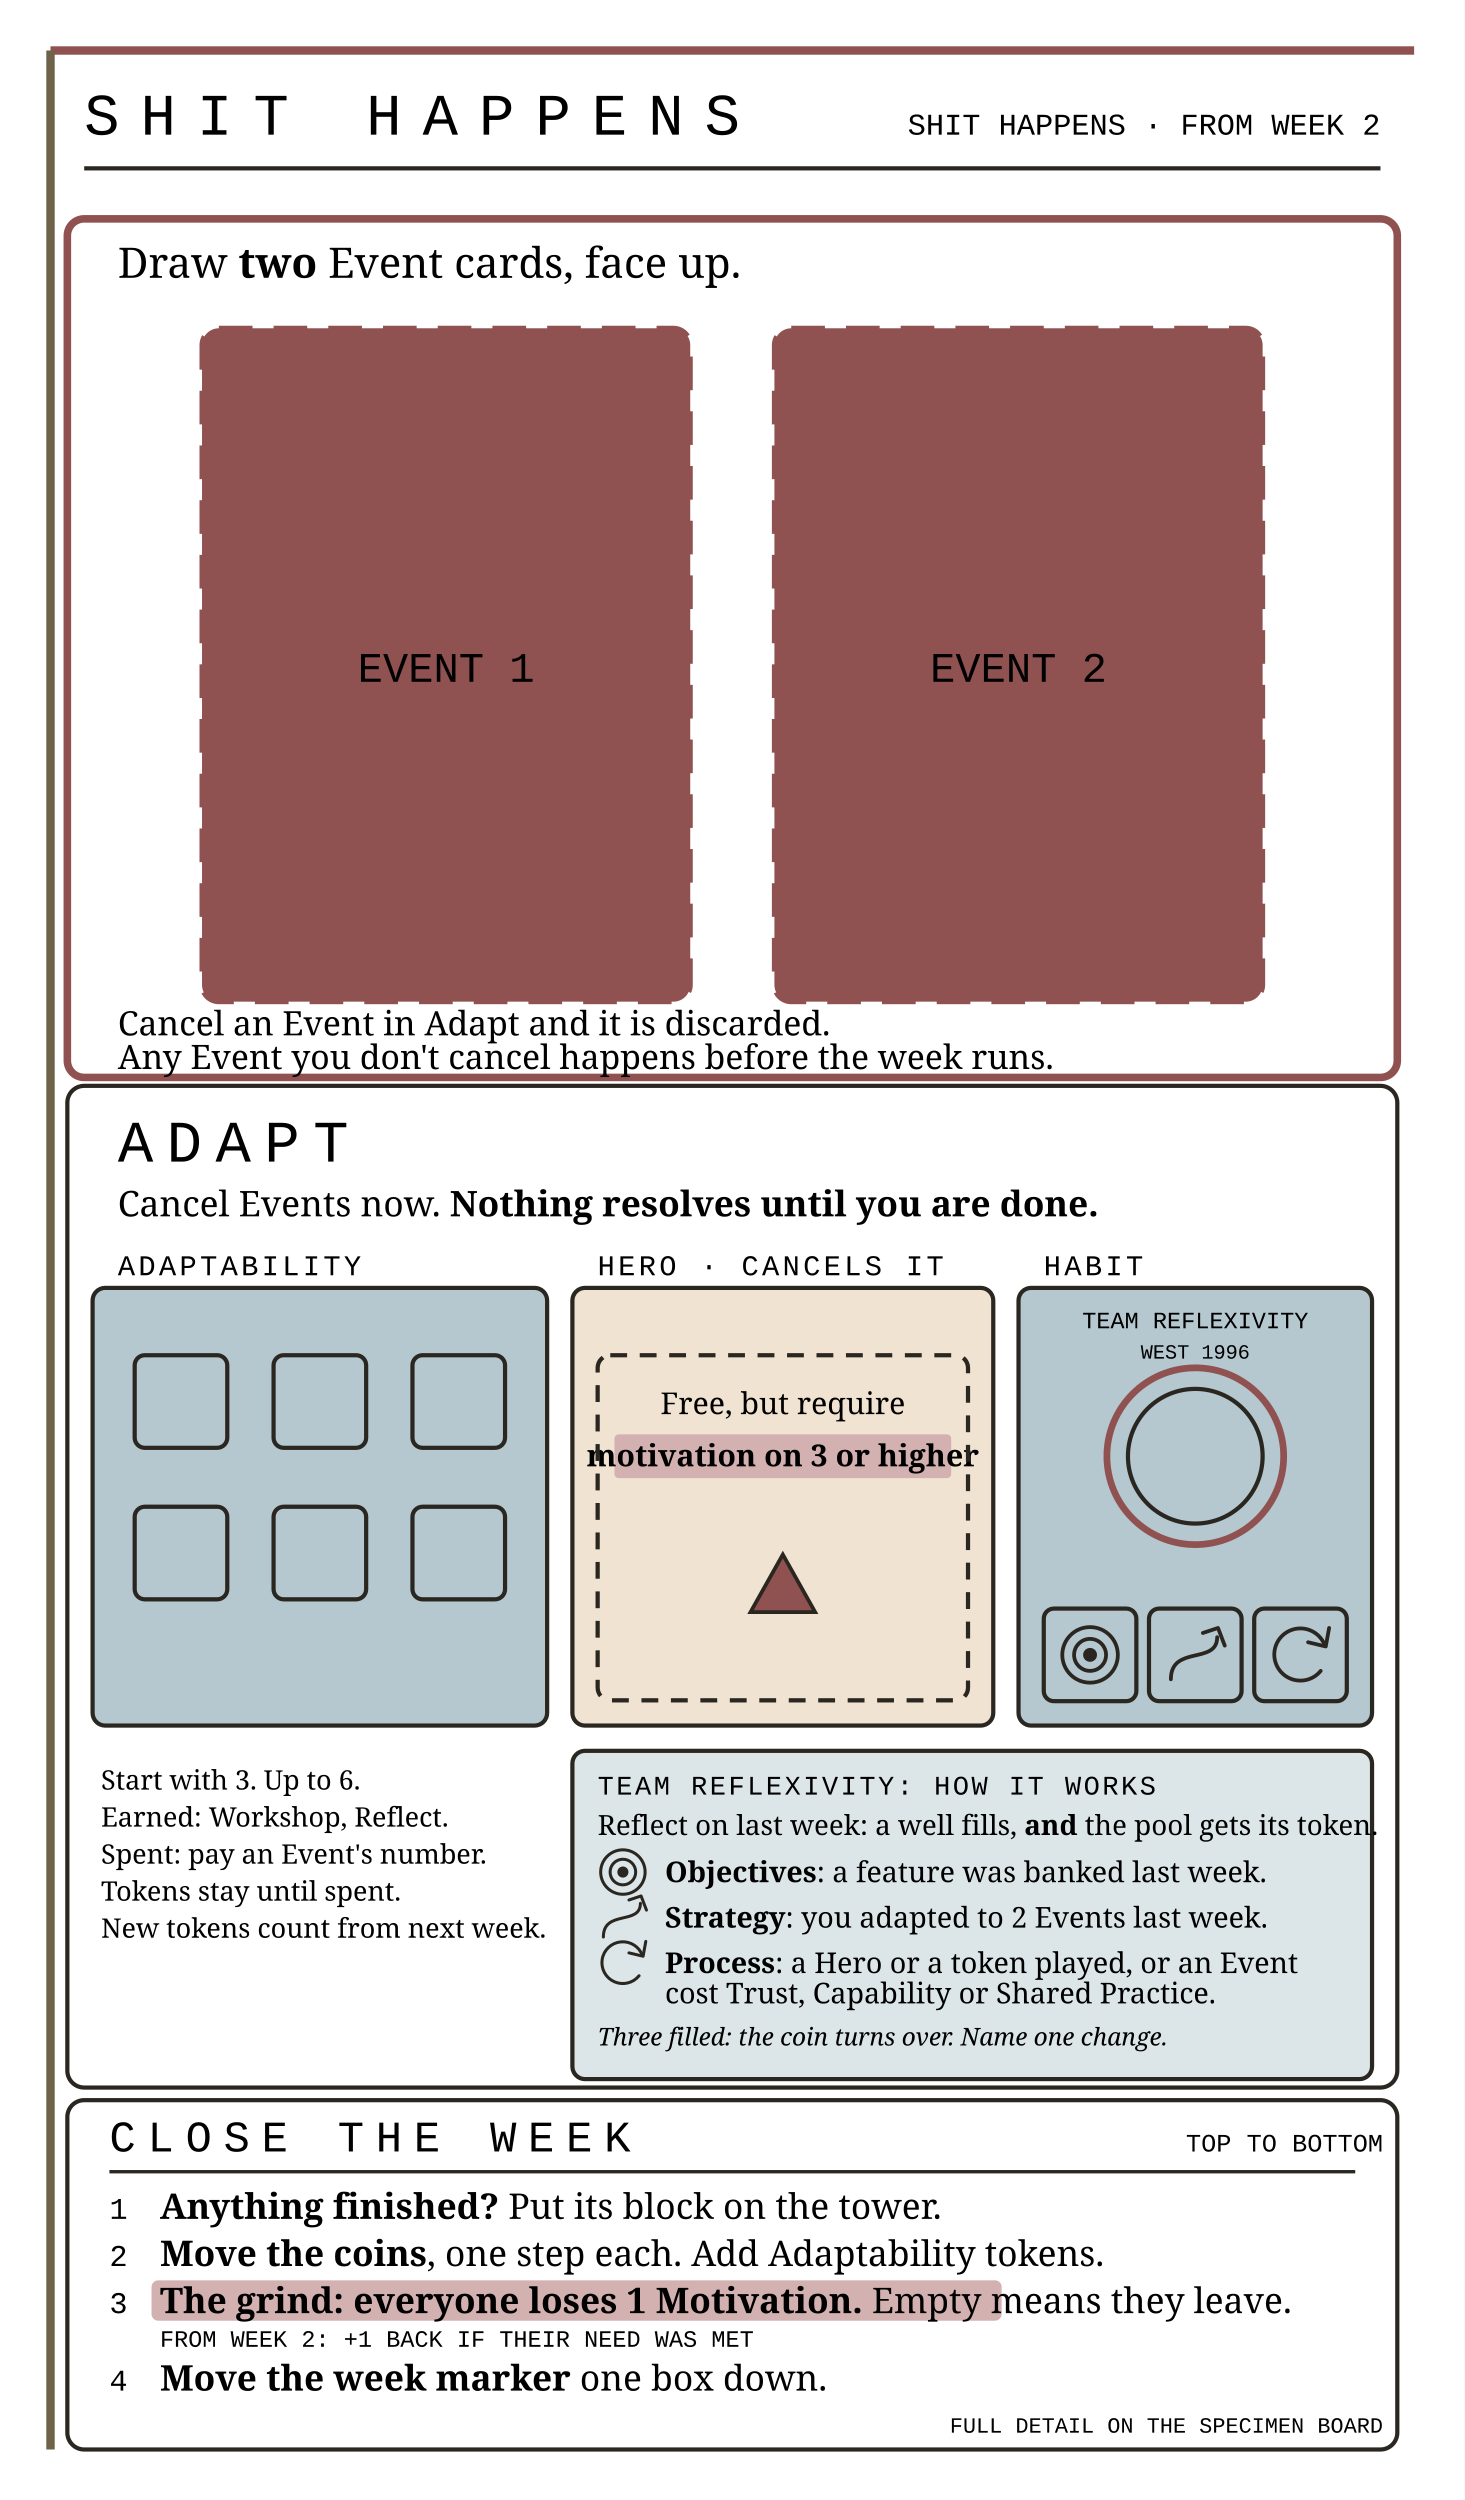
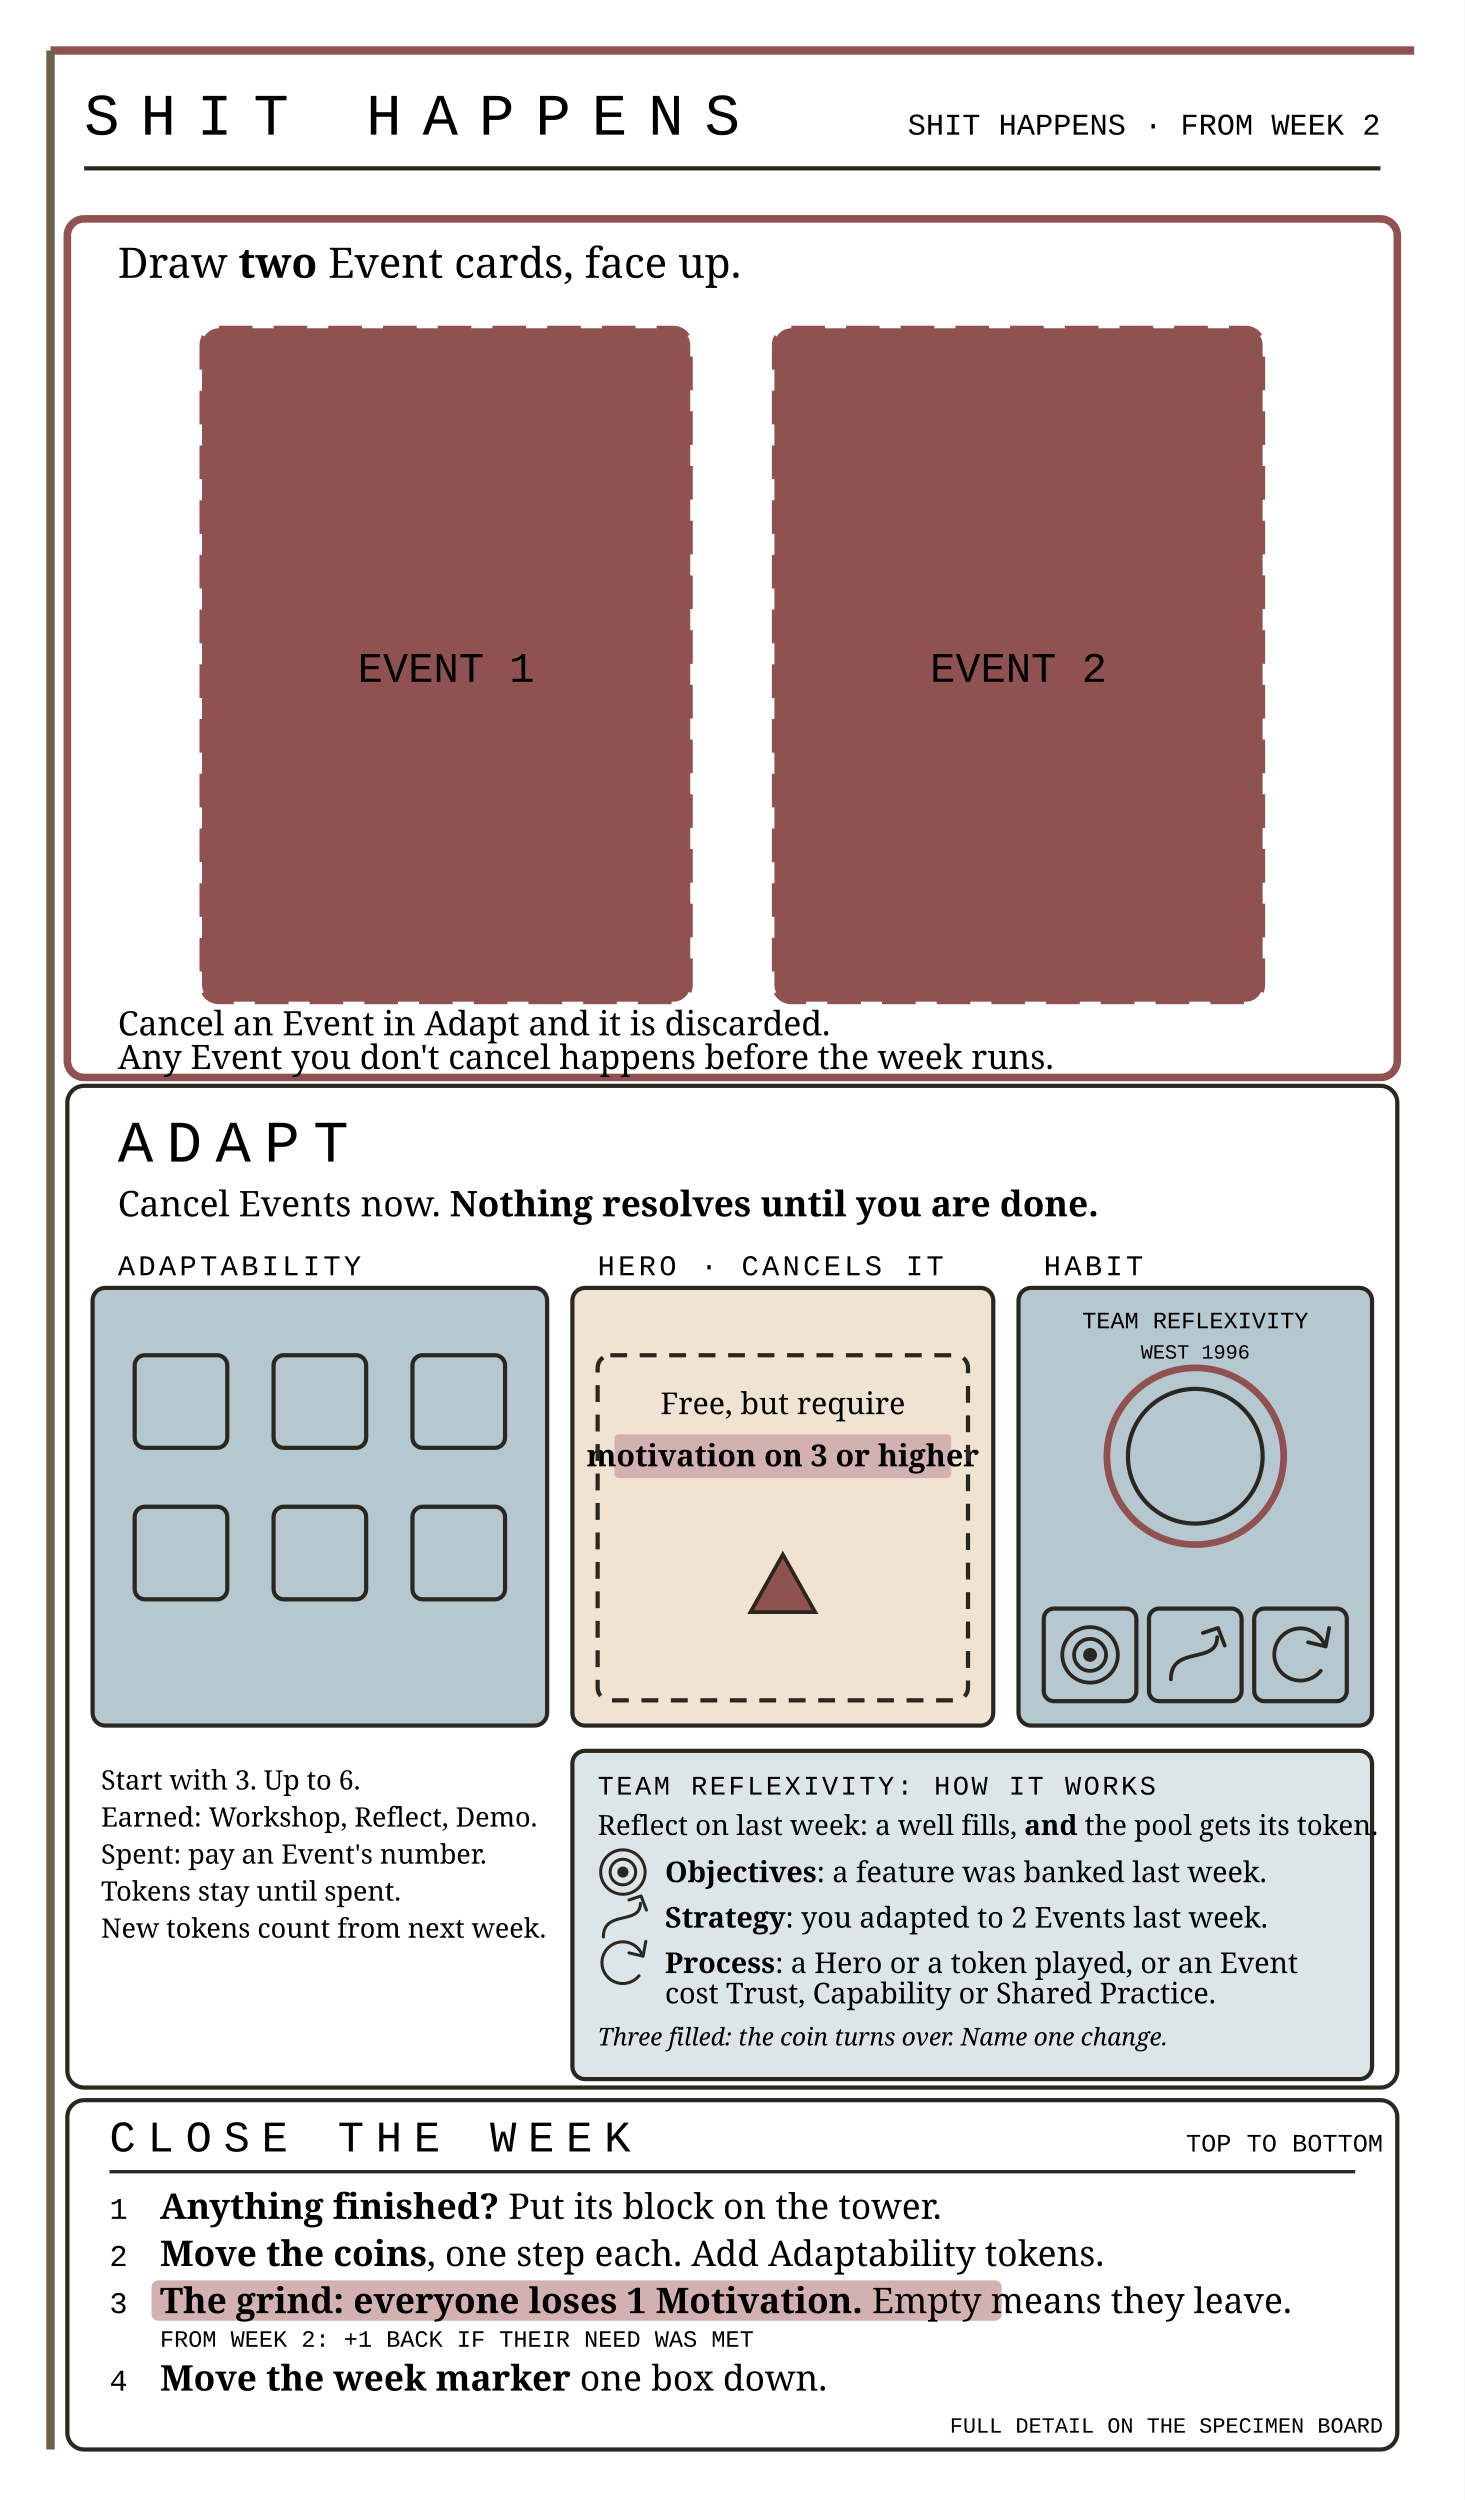
<svg xmlns="http://www.w3.org/2000/svg" width="174mm" height="297mm" viewBox="0 0 174 297">
  <style>
  .s { font-family:"EB Garamond",Garamond,Georgia,serif; fill:#000000; }
  .m { font-family:"IBM Plex Mono","Courier New",monospace; fill:#000000; }
  .r { stroke:#2A2620; stroke-width:.5; fill:none; }
  .w { fill:none; stroke:#2A2620; stroke-width:.5; }
  .h { fill:none; stroke:#2A2620; stroke-width:.4; }
  .slot { fill:none; stroke:#2A2620; stroke-width:.6; stroke-dasharray:4 2.5; }
  .q { fill:#000000; }
  .sy { fill:none; stroke:#2A2620; stroke-width:.45; stroke-linecap:round; stroke-linejoin:round; }
</style>
  <defs>
    <g id="sym-obj" class="sy">
      <circle r="3.3" />
      <circle r="1.9" />
      <circle r=".6" fill="#2A2620" />
    </g>
    <g id="sym-strat" class="sy">
      <path d="M-2.9,2.9 C-2.9,-1.2 2.6,1.2 2.6,-2.1" />
      <path d="M0.9,-2.6 L2.7,-3.2 L3.5,-1.1" />
    </g>
    <g id="sym-proc" class="sy">
      <path d="M2.9,-1.1 A3.1,3.1 0 1 0 2.4,1.9" />
      <path d="M0.9,-1.5 L3.0,-1.0 L3.4,-3.2" />
    </g>
  </defs>
  <rect width="174" height="297" fill="#FFFFFF" />
  <text x="10" y="16" class="m" font-size="7" letter-spacing="2.5">SHIT HAPPENS</text>
  <text x="164" y="16" class="m q" font-size="3.6" text-anchor="end">SHIT HAPPENS · FROM WEEK 2</text>
  <line x1="10" y1="20" x2="164" y2="20" class="r" />
  <rect x="8" y="26" width="158" height="102" rx="2" class="r" style="stroke:#905151;stroke-width:.9" />
  <text x="14" y="33" class="s" font-size="5">Draw <tspan font-weight="bold">two</tspan> Event cards, face up.</text>
  <rect x="24" y="39" width="58" height="80" rx="2" class="slot" style="stroke:#905151;fill:#905151" />
  <text x="53" y="81" class="m" font-size="5" text-anchor="middle" fill="#FFFFFF">EVENT 1</text>
  <rect x="92" y="39" width="58" height="80" rx="2" class="slot" style="stroke:#905151;fill:#905151" />
  <text x="121" y="81" class="m" font-size="5" text-anchor="middle" fill="#FFFFFF">EVENT 2</text>
  <text x="14" y="123" class="s" font-size="4">Cancel an Event in Adapt and it is discarded.</text>
  <text x="14" y="127" class="s" font-size="4">Any Event you don't cancel happens before the week runs.</text>
  <rect x="8" y="129" width="158" height="119" rx="2" class="r" />
  <text x="14" y="138" class="m" font-size="7" letter-spacing="1.6">ADAPT</text>
  <text x="14" y="144.5" class="s" font-size="4.2">Cancel Events now. <tspan font-weight="bold">Nothing resolves until you are done.</tspan>
  </text>
  <g id="pool">
    <text x="14" y="151.5" class="m q" font-size="3.4" letter-spacing=".4">ADAPTABILITY</text>
    <rect x="11" y="153" width="54" height="52" rx="1.5" fill="#B5C7CF" />
    <rect x="11" y="153" width="54" height="52" rx="1.5" class="w" />
    <rect x="16" y="161" width="11" height="11" rx="1.2" class="w" />
    <rect x="32.5" y="161" width="11" height="11" rx="1.2" class="w" />
    <rect x="49" y="161" width="11" height="11" rx="1.2" class="w" />
    <rect x="16" y="179" width="11" height="11" rx="1.2" class="w" />
    <rect x="32.5" y="179" width="11" height="11" rx="1.2" class="w" />
    <rect x="49" y="179" width="11" height="11" rx="1.2" class="w" />
    <text x="12" y="212.6" class="s" font-size="3.2">Start with 3. Up to 6.</text>
-     <text x="12" y="217" class="s" font-size="3.2">Earned: Workshop, Reflect.</text>
+     <text x="12" y="217" class="s" font-size="3.2">Earned: Workshop, Reflect, Demo.</text>
    <text x="12" y="221.4" class="s" font-size="3.2">Spent: pay an Event's number.</text>
    <text x="12" y="225.8" class="s" font-size="3.2">Tokens stay until spent.</text>
    <text x="12" y="230.2" class="s" font-size="3.2">New tokens count from next week.</text>
  </g>
  <g id="lane-1">
    <text x="71" y="151.5" class="m q" font-size="3.4" letter-spacing=".4">HERO · CANCELS IT</text>
    <rect x="68" y="153" width="50" height="52" rx="1.5" fill="#F0E3D1" />
    <rect x="68" y="153" width="50" height="52" rx="1.5" class="w" />
    <rect x="73" y="170.4" width="40" height="5.2" rx=".5" fill="#D3B1B1" />
    <text x="93" y="168" class="s" font-size="3.6" text-anchor="middle">Free, but require</text>
    <text x="93" y="174.2" class="s" font-size="3.6" text-anchor="middle" font-weight="bold">motivation on 3 or higher</text>
    <rect x="71" y="161" width="44" height="41" rx="1.5" class="w" stroke-dasharray="2 1.5" />
    <polygon points="0,-4.32 3.84,2.52 -3.84,2.52" fill="#905151" stroke="#2A2620" stroke-width=".45" transform="translate(93,189)" />
  </g>
  <g id="habit-lane">
    <text x="124" y="151.5" class="m q" font-size="3.4" letter-spacing=".4">HABIT</text>
    <rect x="121" y="153" width="42" height="52" rx="1.5" fill="#B5C7CF" />
    <rect x="121" y="153" width="42" height="52" rx="1.5" class="w" />
    <text x="142" y="157.8" class="m" font-size="2.8" text-anchor="middle">TEAM REFLEXIVITY</text>
    <text x="142" y="161.4" class="m q" font-size="2.4" text-anchor="middle">WEST 1996</text>
    <circle cx="142" cy="173" r="8" class="w" />
    <circle cx="142" cy="173" r="10.5" class="w" style="stroke:#905151;stroke-width:.8" />
    <rect x="124" y="191.1" width="11" height="11" rx="1.2" class="w" />
    <rect x="136.5" y="191.1" width="11" height="11" rx="1.2" class="w" />
    <rect x="149" y="191.1" width="11" height="11" rx="1.2" class="w" />
    <use href="#sym-obj" transform="translate(129.5,196.6)" />
    <use href="#sym-strat" transform="translate(142,196.6)" />
    <use href="#sym-proc" transform="translate(154.5,196.6)" />
  </g>
  <rect x="68" y="208" width="95" height="39" rx="1.5" fill="#DCE5E8" />
  <rect x="68" y="208" width="95" height="39" rx="1.5" class="w" />
  <text x="71" y="213.2" class="m" font-size="3.2" letter-spacing=".3">TEAM REFLEXIVITY: HOW IT WORKS</text>
  <text x="71" y="218" class="s" font-size="3.3">Reflect on last week: a well fills, <tspan font-weight="bold">and</tspan> the pool gets its token.</text>
  <use href="#sym-obj" transform="translate(74,222.4) scale(.8)" />
  <text x="79" y="223.6" class="s" font-size="3.4">
    <tspan font-weight="bold">Objectives</tspan>: a feature was banked last week.</text>
  <use href="#sym-strat" transform="translate(74,227.8) scale(.8)" />
  <text x="79" y="229" class="s" font-size="3.4">
    <tspan font-weight="bold">Strategy</tspan>: you adapted to 2 Events last week.</text>
  <use href="#sym-proc" transform="translate(74,233.2) scale(.8)" />
  <text x="79" y="234.4" class="s" font-size="3.4">
    <tspan font-weight="bold">Process</tspan>: a Hero or a token played, or an Event</text>
  <text x="79" y="238" class="s" font-size="3.4">cost Trust, Capability or Shared Practice.</text>
  <text x="71" y="243" class="s" font-size="2.9" font-style="italic">Three filled: the coin turns over. Name one change.</text>
  <rect x="8" y="249.5" width="158" height="41.5" rx="2" class="r" />
  <text x="13" y="255.6" class="m" font-size="5.2" letter-spacing="1.4">CLOSE THE WEEK</text>
  <text x="164.3" y="255.6" class="m q" font-size="3" text-anchor="end">TOP TO BOTTOM</text>
  <line x1="13" y1="258" x2="161" y2="258" class="h" />
  <text x="13" y="263.6" class="m" font-size="3.6">1</text>
  <text x="19" y="263.6" class="s" font-size="4.2">
    <tspan font-weight="bold">Anything finished?</tspan> Put its block on the tower.</text>
  <text x="13" y="269.2" class="m" font-size="3.6">2</text>
  <text x="19" y="269.2" class="s" font-size="4.2">
    <tspan font-weight="bold">Move the coins</tspan>, one step each. Add Adaptability tokens.</text>
  <rect x="18" y="270.9" width="101" height="4.8" rx=".8" fill="#D3B1B1" />
  <text x="13" y="274.8" class="m" font-size="3.6">3</text>
  <text x="19" y="274.8" class="s" font-size="4.2">
    <tspan font-weight="bold">The grind: everyone loses 1 Motivation.</tspan> Empty means they leave.</text>
  <text x="19" y="278.8" class="m q" font-size="2.8">FROM WEEK 2: +1 BACK IF THEIR NEED WAS MET</text>
  <text x="13" y="284" class="m" font-size="3.6">4</text>
  <text x="19" y="284" class="s" font-size="4.2">
    <tspan font-weight="bold">Move the week marker</tspan> one box down.</text>
  <text x="164.3" y="289" class="m q" font-size="2.6" text-anchor="end">FULL DETAIL ON THE SPECIMEN BOARD</text>
  <line x1="6" y1="6" x2="168" y2="6" stroke="#905151" stroke-width="1" />
  <line x1="6" y1="6" x2="6" y2="291" stroke="#6E6249" stroke-width="1" />
</svg>
